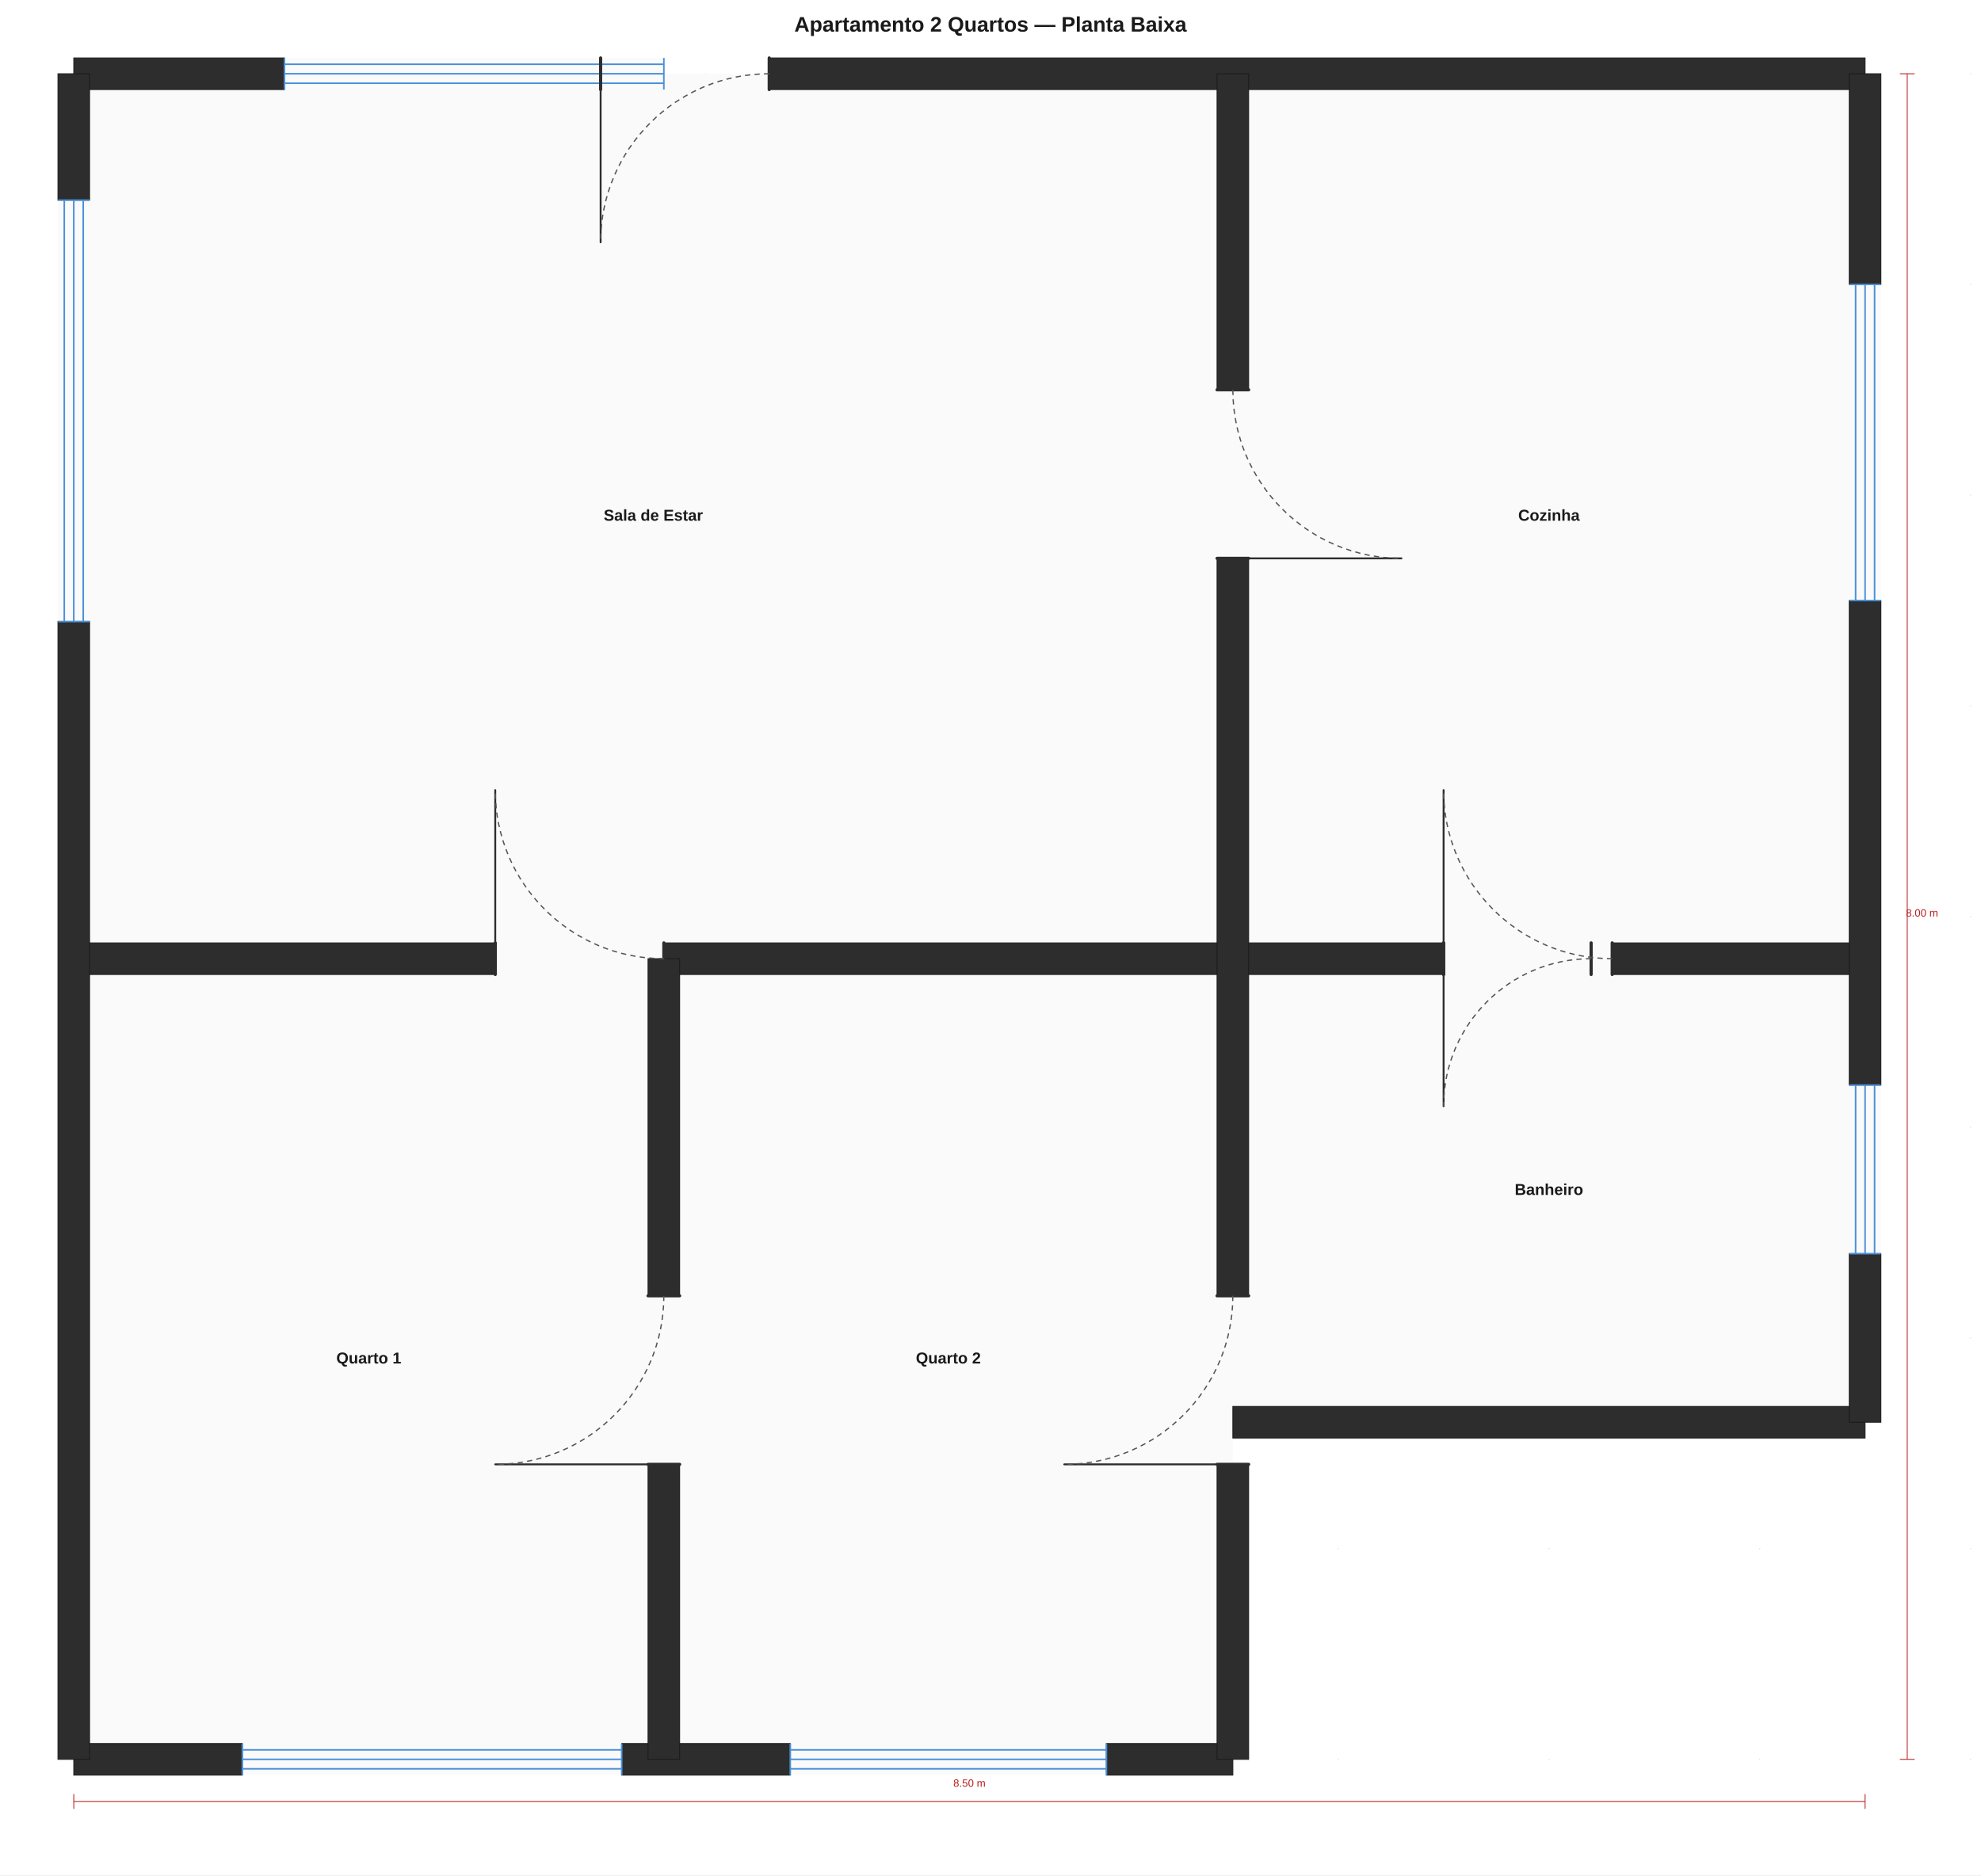
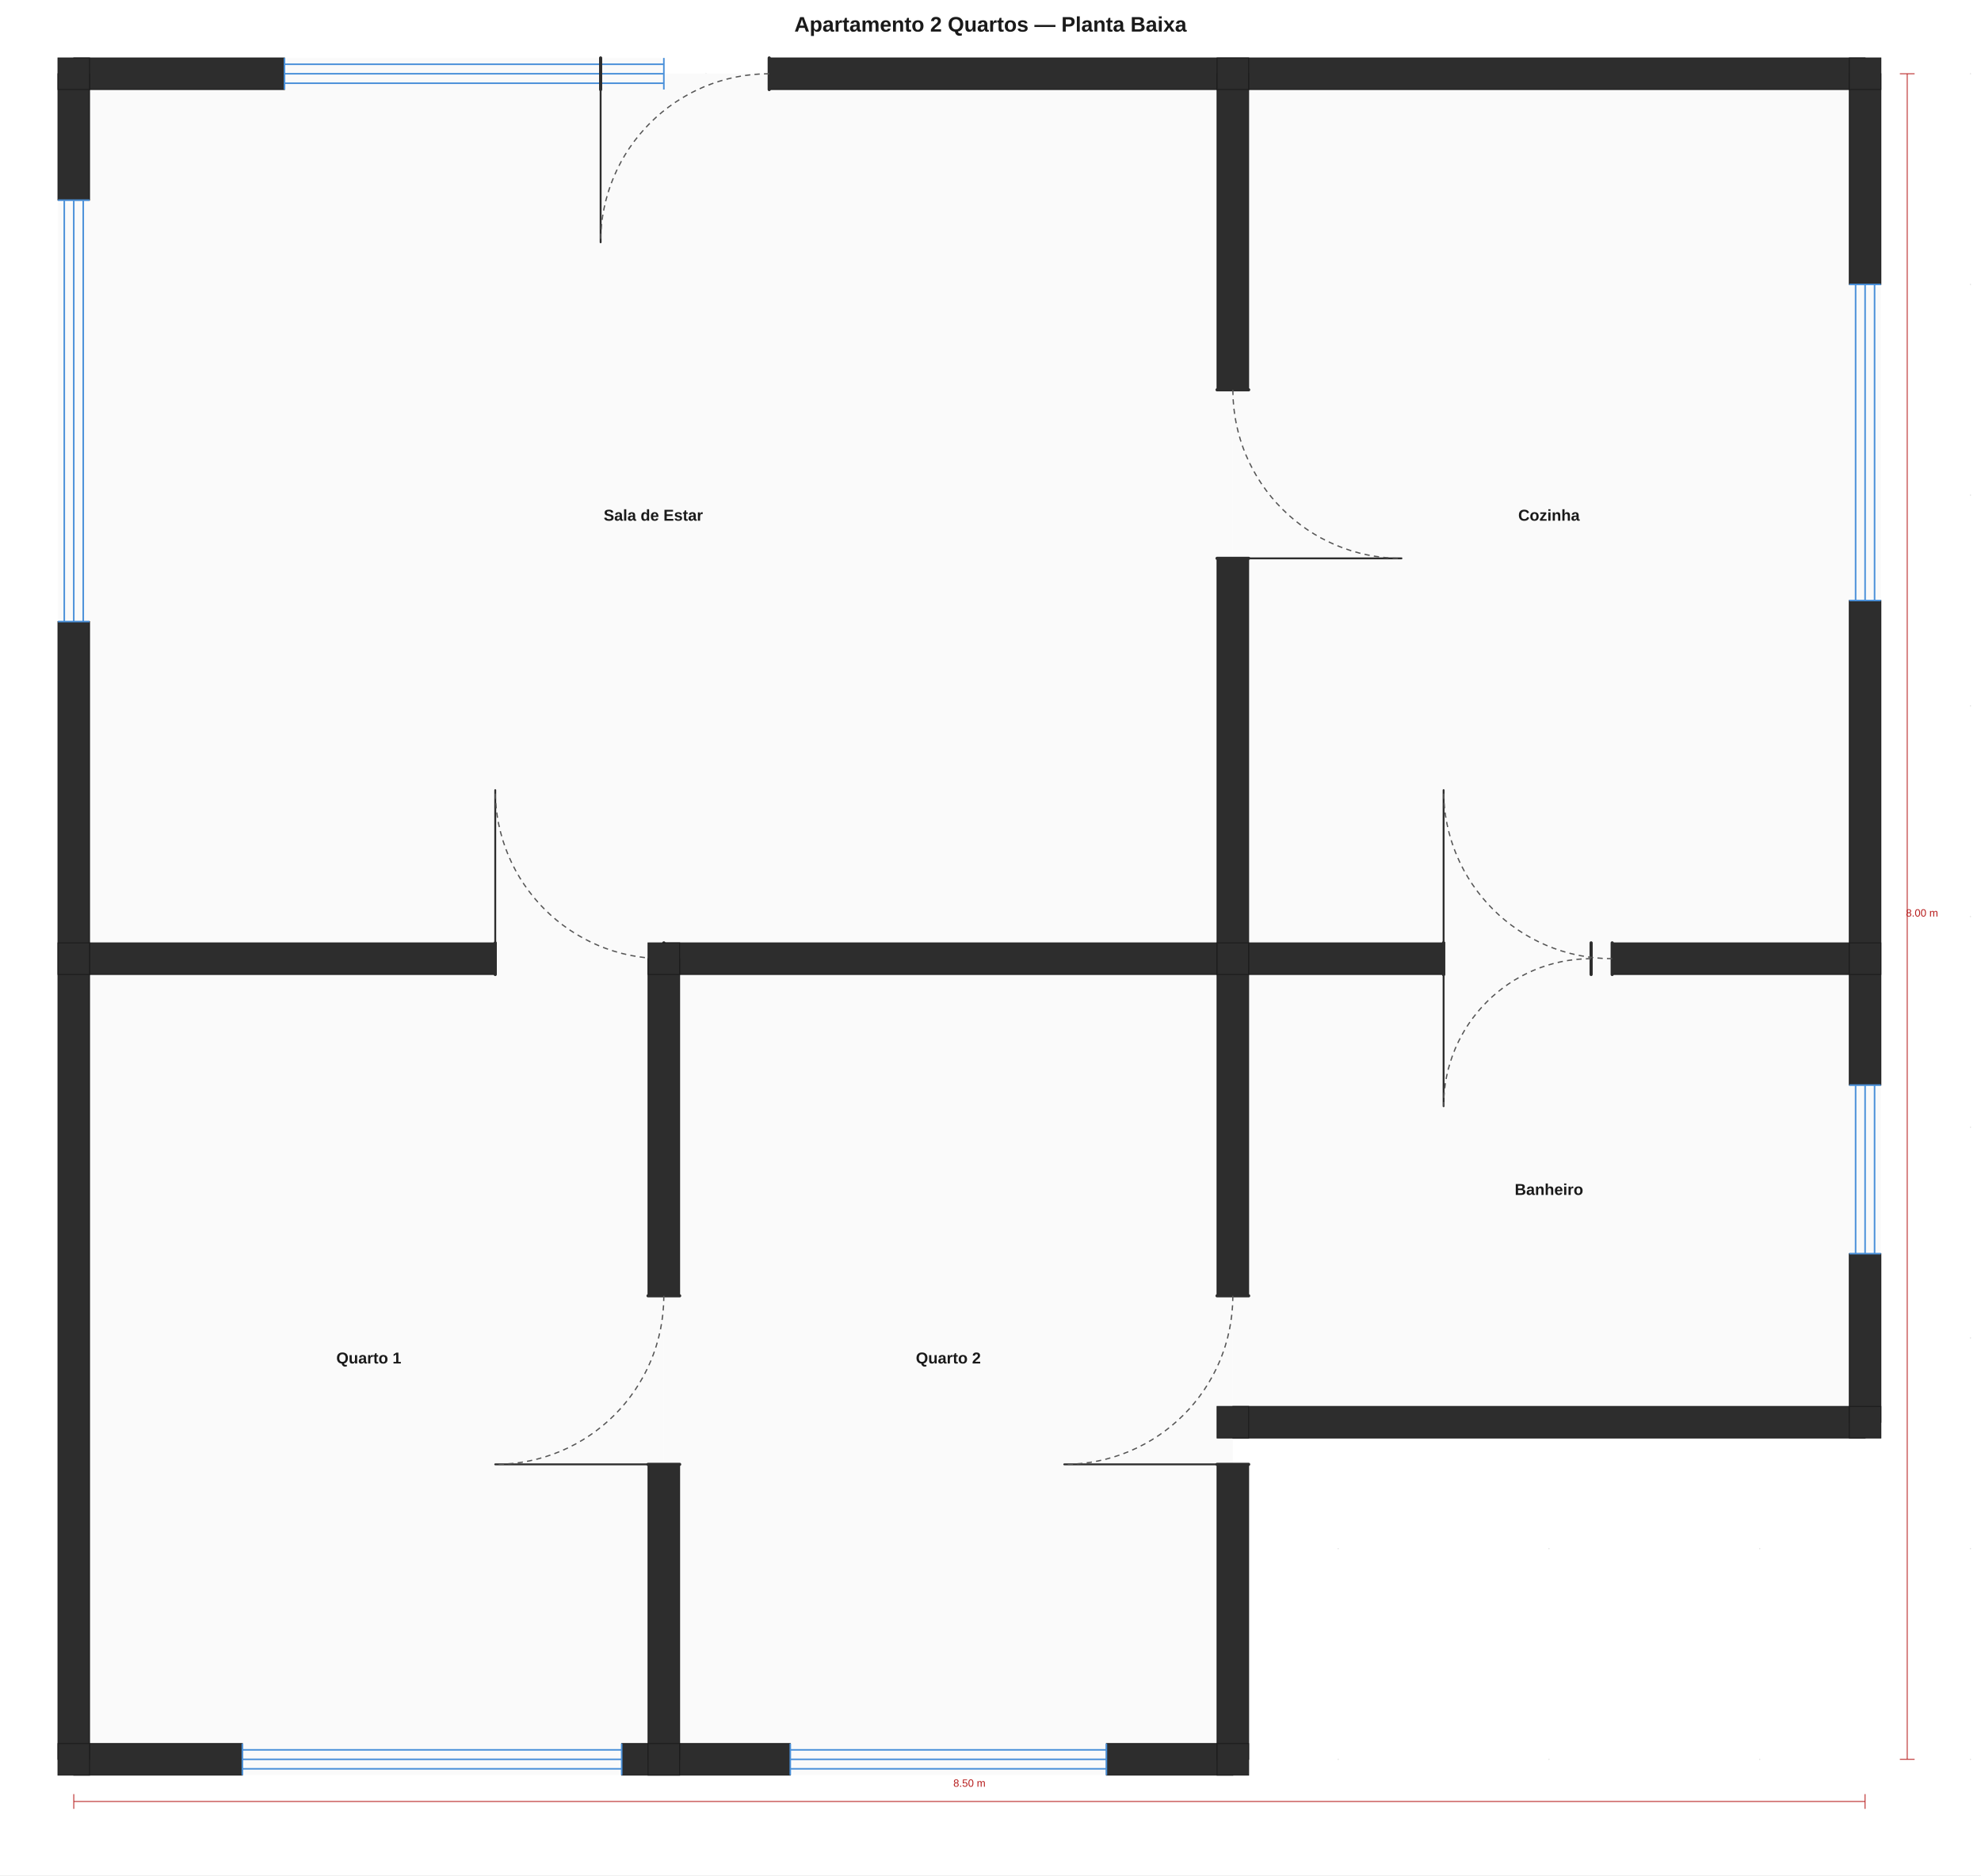
<svg xmlns="http://www.w3.org/2000/svg" viewBox="-70 -70 1880 1780" width="100%" height="100%">
  <style>
  .wall-fill { fill: #2d2d2d; stroke: #1a1a1a; stroke-width: 0.8; }
  .room-bg { fill: #fafafa; }
  .door-panel { stroke: #2d2d2d; stroke-width: 1.8; stroke-linecap: round; }
  .door-arc { fill: none; stroke: #555555; stroke-width: 1.2; stroke-dasharray: 5 4; }
  .window-frame { stroke: #4a90d9; stroke-width: 1.5; }
  .window-glass { fill: #d6eaf8; stroke: #4a90d9; stroke-width: 0.6; }
  .jamb { stroke: #2d2d2d; stroke-width: 3; stroke-linecap: round; }
  .dim-line { fill: none; stroke: #b71c1c; stroke-width: 0.8; }
  .dim-tick { stroke: #b71c1c; stroke-width: 0.8; }
  .dim-text { font-family: 'Segoe UI', Arial, sans-serif; font-size: 10px; fill: #b71c1c; text-anchor: middle; }
  .room-name { font-family: 'Segoe UI', Arial, sans-serif; font-size: 15px; font-weight: 600; fill: #1a1a1a; text-anchor: middle; dominant-baseline: middle; }
  .room-area { font-family: 'Segoe UI', Arial, sans-serif; font-size: 11px; fill: #666666; text-anchor: middle; dominant-baseline: middle; }
  .title-text { font-family: 'Segoe UI', Arial, sans-serif; font-size: 20px; font-weight: 700; fill: #1a1a1a; text-anchor: middle; }
  .grid-dot { fill: #e0e0e0; }
  .free-wall-fill { fill: #e0e0e0; stroke: #2d2d2d; stroke-width: 0.8; }
</style>
  <rect x="-70" y="-70" width="1880" height="1780" fill="#ffffff" />
  <circle cx="0" cy="0" r="0.6" class="grid-dot" />
  <circle cx="0" cy="200" r="0.6" class="grid-dot" />
  <circle cx="0" cy="400" r="0.6" class="grid-dot" />
  <circle cx="0" cy="600" r="0.6" class="grid-dot" />
  <circle cx="0" cy="800" r="0.6" class="grid-dot" />
  <circle cx="0" cy="1000" r="0.6" class="grid-dot" />
  <circle cx="0" cy="1200" r="0.6" class="grid-dot" />
  <circle cx="0" cy="1400" r="0.6" class="grid-dot" />
  <circle cx="0" cy="1600" r="0.6" class="grid-dot" />
  <circle cx="200" cy="0" r="0.6" class="grid-dot" />
  <circle cx="200" cy="200" r="0.6" class="grid-dot" />
  <circle cx="200" cy="400" r="0.6" class="grid-dot" />
  <circle cx="200" cy="600" r="0.6" class="grid-dot" />
  <circle cx="200" cy="800" r="0.6" class="grid-dot" />
  <circle cx="200" cy="1000" r="0.6" class="grid-dot" />
  <circle cx="200" cy="1200" r="0.6" class="grid-dot" />
  <circle cx="200" cy="1400" r="0.6" class="grid-dot" />
  <circle cx="200" cy="1600" r="0.6" class="grid-dot" />
  <circle cx="400" cy="0" r="0.6" class="grid-dot" />
  <circle cx="400" cy="200" r="0.6" class="grid-dot" />
  <circle cx="400" cy="400" r="0.6" class="grid-dot" />
  <circle cx="400" cy="600" r="0.6" class="grid-dot" />
  <circle cx="400" cy="800" r="0.6" class="grid-dot" />
  <circle cx="400" cy="1000" r="0.6" class="grid-dot" />
  <circle cx="400" cy="1200" r="0.6" class="grid-dot" />
  <circle cx="400" cy="1400" r="0.6" class="grid-dot" />
  <circle cx="400" cy="1600" r="0.6" class="grid-dot" />
  <circle cx="600" cy="0" r="0.6" class="grid-dot" />
  <circle cx="600" cy="200" r="0.6" class="grid-dot" />
  <circle cx="600" cy="400" r="0.6" class="grid-dot" />
  <circle cx="600" cy="600" r="0.6" class="grid-dot" />
  <circle cx="600" cy="800" r="0.6" class="grid-dot" />
  <circle cx="600" cy="1000" r="0.6" class="grid-dot" />
  <circle cx="600" cy="1200" r="0.6" class="grid-dot" />
  <circle cx="600" cy="1400" r="0.6" class="grid-dot" />
  <circle cx="600" cy="1600" r="0.6" class="grid-dot" />
  <circle cx="800" cy="0" r="0.6" class="grid-dot" />
  <circle cx="800" cy="200" r="0.6" class="grid-dot" />
  <circle cx="800" cy="400" r="0.6" class="grid-dot" />
  <circle cx="800" cy="600" r="0.6" class="grid-dot" />
  <circle cx="800" cy="800" r="0.6" class="grid-dot" />
  <circle cx="800" cy="1000" r="0.6" class="grid-dot" />
  <circle cx="800" cy="1200" r="0.6" class="grid-dot" />
  <circle cx="800" cy="1400" r="0.6" class="grid-dot" />
  <circle cx="800" cy="1600" r="0.6" class="grid-dot" />
  <circle cx="1000" cy="0" r="0.6" class="grid-dot" />
  <circle cx="1000" cy="200" r="0.6" class="grid-dot" />
  <circle cx="1000" cy="400" r="0.6" class="grid-dot" />
  <circle cx="1000" cy="600" r="0.6" class="grid-dot" />
  <circle cx="1000" cy="800" r="0.6" class="grid-dot" />
  <circle cx="1000" cy="1000" r="0.6" class="grid-dot" />
  <circle cx="1000" cy="1200" r="0.6" class="grid-dot" />
  <circle cx="1000" cy="1400" r="0.6" class="grid-dot" />
  <circle cx="1000" cy="1600" r="0.6" class="grid-dot" />
  <circle cx="1200" cy="0" r="0.6" class="grid-dot" />
  <circle cx="1200" cy="200" r="0.6" class="grid-dot" />
  <circle cx="1200" cy="400" r="0.6" class="grid-dot" />
  <circle cx="1200" cy="600" r="0.6" class="grid-dot" />
  <circle cx="1200" cy="800" r="0.6" class="grid-dot" />
  <circle cx="1200" cy="1000" r="0.6" class="grid-dot" />
  <circle cx="1200" cy="1200" r="0.6" class="grid-dot" />
  <circle cx="1200" cy="1400" r="0.6" class="grid-dot" />
  <circle cx="1200" cy="1600" r="0.6" class="grid-dot" />
  <circle cx="1400" cy="0" r="0.6" class="grid-dot" />
  <circle cx="1400" cy="200" r="0.6" class="grid-dot" />
  <circle cx="1400" cy="400" r="0.6" class="grid-dot" />
  <circle cx="1400" cy="600" r="0.6" class="grid-dot" />
  <circle cx="1400" cy="800" r="0.6" class="grid-dot" />
  <circle cx="1400" cy="1000" r="0.6" class="grid-dot" />
  <circle cx="1400" cy="1200" r="0.6" class="grid-dot" />
  <circle cx="1400" cy="1400" r="0.6" class="grid-dot" />
  <circle cx="1400" cy="1600" r="0.6" class="grid-dot" />
  <circle cx="1600" cy="0" r="0.6" class="grid-dot" />
  <circle cx="1600" cy="200" r="0.6" class="grid-dot" />
  <circle cx="1600" cy="400" r="0.6" class="grid-dot" />
  <circle cx="1600" cy="600" r="0.6" class="grid-dot" />
  <circle cx="1600" cy="800" r="0.6" class="grid-dot" />
  <circle cx="1600" cy="1000" r="0.6" class="grid-dot" />
  <circle cx="1600" cy="1200" r="0.6" class="grid-dot" />
  <circle cx="1600" cy="1400" r="0.6" class="grid-dot" />
  <circle cx="1600" cy="1600" r="0.6" class="grid-dot" />
  <circle cx="1800" cy="0" r="0.6" class="grid-dot" />
  <circle cx="1800" cy="200" r="0.6" class="grid-dot" />
  <circle cx="1800" cy="400" r="0.6" class="grid-dot" />
  <circle cx="1800" cy="600" r="0.6" class="grid-dot" />
  <circle cx="1800" cy="800" r="0.6" class="grid-dot" />
  <circle cx="1800" cy="1000" r="0.6" class="grid-dot" />
  <circle cx="1800" cy="1200" r="0.6" class="grid-dot" />
  <circle cx="1800" cy="1400" r="0.6" class="grid-dot" />
  <circle cx="1800" cy="1600" r="0.6" class="grid-dot" />
  <text x="870" y="-40" class="title-text">Apartamento 2 Quartos — Planta Baixa</text>
  <rect x="0" y="0" width="1100" height="840" class="room-bg" />
  <rect x="1100" y="0" width="600" height="840" class="room-bg" />
  <rect x="1100" y="840" width="600" height="440" class="room-bg" />
  <rect x="0" y="840" width="560" height="760" class="room-bg" />
  <rect x="560" y="840" width="540" height="760" class="room-bg" />
  <rect x="0" y="-15" width="200" height="30" class="wall-fill" />
  <rect x="660" y="-15" width="1040" height="30" class="wall-fill" />
  <rect x="0" y="825" width="400" height="30" class="wall-fill" />
  <rect x="560" y="825" width="740" height="30" class="wall-fill" />
  <rect x="1460" y="825" width="240" height="30" class="wall-fill" />
  <rect x="1100" y="1265" width="600" height="30" class="wall-fill" />
  <rect x="0" y="1585" width="160" height="30" class="wall-fill" />
  <rect x="520" y="1585" width="160" height="30" class="wall-fill" />
  <rect x="980" y="1585" width="120" height="30" class="wall-fill" />
  <rect x="-15" y="0" width="30" height="120" class="wall-fill" />
  <rect x="-15" y="520" width="30" height="1080" class="wall-fill" />
  <rect x="1085" y="0" width="30" height="300" class="wall-fill" />
  <rect x="1085" y="460" width="30" height="700" class="wall-fill" />
  <rect x="1085" y="1320" width="30" height="280" class="wall-fill" />
  <rect x="1685" y="0" width="30" height="200" class="wall-fill" />
  <rect x="1685" y="500" width="30" height="460" class="wall-fill" />
  <rect x="1685" y="1120" width="30" height="160" class="wall-fill" />
  <rect x="545" y="840" width="30" height="320" class="wall-fill" />
  <rect x="545" y="1320" width="30" height="280" class="wall-fill" />
  <rect x="-15" y="122" width="30" height="396" fill="#fafafa" stroke="none" />
  <line x1="-9" y1="120" x2="-9" y2="520" class="window-frame" />
  <line x1="0" y1="120" x2="0" y2="520" class="window-frame" />
  <line x1="9" y1="120" x2="9" y2="520" class="window-frame" />
  <line x1="-15" y1="120" x2="15" y2="120" class="window-frame" />
  <line x1="-15" y1="520" x2="15" y2="520" class="window-frame" />
  <rect x="202" y="-15" width="356" height="30" fill="#fafafa" stroke="none" />
  <line x1="200" y1="-9" x2="560" y2="-9" class="window-frame" />
  <line x1="200" y1="0" x2="560" y2="0" class="window-frame" />
  <line x1="200" y1="9" x2="560" y2="9" class="window-frame" />
  <line x1="200" y1="-15" x2="200" y2="15" class="window-frame" />
  <line x1="560" y1="-15" x2="560" y2="15" class="window-frame" />
  <rect x="1685" y="202" width="30" height="296" fill="#fafafa" stroke="none" />
  <line x1="1691" y1="200" x2="1691" y2="500" class="window-frame" />
  <line x1="1700" y1="200" x2="1700" y2="500" class="window-frame" />
  <line x1="1709" y1="200" x2="1709" y2="500" class="window-frame" />
  <line x1="1685" y1="200" x2="1715" y2="200" class="window-frame" />
  <line x1="1685" y1="500" x2="1715" y2="500" class="window-frame" />
  <rect x="1685" y="962" width="30" height="156" fill="#fafafa" stroke="none" />
  <line x1="1691" y1="960" x2="1691" y2="1120" class="window-frame" />
  <line x1="1700" y1="960" x2="1700" y2="1120" class="window-frame" />
  <line x1="1709" y1="960" x2="1709" y2="1120" class="window-frame" />
  <line x1="1685" y1="960" x2="1715" y2="960" class="window-frame" />
  <line x1="1685" y1="1120" x2="1715" y2="1120" class="window-frame" />
  <rect x="162" y="1585" width="356" height="30" fill="#fafafa" stroke="none" />
  <line x1="160" y1="1591" x2="520" y2="1591" class="window-frame" />
  <line x1="160" y1="1600" x2="520" y2="1600" class="window-frame" />
  <line x1="160" y1="1609" x2="520" y2="1609" class="window-frame" />
  <line x1="160" y1="1585" x2="160" y2="1615" class="window-frame" />
  <line x1="520" y1="1585" x2="520" y2="1615" class="window-frame" />
  <rect x="682" y="1585" width="296" height="30" fill="#fafafa" stroke="none" />
  <line x1="680" y1="1591" x2="980" y2="1591" class="window-frame" />
  <line x1="680" y1="1600" x2="980" y2="1600" class="window-frame" />
  <line x1="680" y1="1609" x2="980" y2="1609" class="window-frame" />
  <line x1="680" y1="1585" x2="680" y2="1615" class="window-frame" />
  <line x1="980" y1="1585" x2="980" y2="1615" class="window-frame" />
  <line x1="400" y1="825" x2="400" y2="855" class="jamb" />
  <line x1="560" y1="825" x2="560" y2="855" class="jamb" />
  <line x1="500" y1="15" x2="500" y2="-15" class="jamb" />
  <line x1="660" y1="15" x2="660" y2="-15" class="jamb" />
  <line x1="1115" y1="300" x2="1085" y2="300" class="jamb" />
  <line x1="1115" y1="460" x2="1085" y2="460" class="jamb" />
  <line x1="1300" y1="825" x2="1300" y2="855" class="jamb" />
  <line x1="1460" y1="825" x2="1460" y2="855" class="jamb" />
  <line x1="1300" y1="855" x2="1300" y2="825" class="jamb" />
  <line x1="1440" y1="855" x2="1440" y2="825" class="jamb" />
  <line x1="545" y1="1160" x2="575" y2="1160" class="jamb" />
  <line x1="545" y1="1320" x2="575" y2="1320" class="jamb" />
  <line x1="1085" y1="1160" x2="1115" y2="1160" class="jamb" />
  <line x1="1085" y1="1320" x2="1115" y2="1320" class="jamb" />
  <line x1="400" y1="840" x2="400" y2="680" class="door-panel" />
  <path d="M 560 840 A 160 160 0 0 1 400 680" class="door-arc" />
  <line x1="500" y1="0" x2="500" y2="160" class="door-panel" />
  <path d="M 660 0 A 160 160 0 0 0 500 160" class="door-arc" />
  <line x1="1100" y1="460" x2="1260" y2="460" class="door-panel" />
  <path d="M 1100 300 A 160 160 0 0 0 1260 460" class="door-arc" />
  <line x1="1300" y1="840" x2="1300" y2="680" class="door-panel" />
  <path d="M 1460 840 A 160 160 0 0 1 1300 680" class="door-arc" />
  <line x1="1300" y1="840" x2="1300" y2="980" class="door-panel" />
  <path d="M 1440 840 A 140 140 0 0 0 1300 980" class="door-arc" />
  <line x1="560" y1="1320" x2="400" y2="1320" class="door-panel" />
  <path d="M 560 1160 A 160 160 0 0 1 400 1320" class="door-arc" />
  <line x1="1100" y1="1320" x2="940" y2="1320" class="door-panel" />
  <path d="M 1100 1160 A 160 160 0 0 1 940 1320" class="door-arc" />
+   <rect x="-15" y="-15" width="30" height="30" class="wall-fill" />
+   <rect x="1085" y="-15" width="30" height="30" class="wall-fill" />
+   <rect x="-15" y="825" width="30" height="30" class="wall-fill" />
+   <rect x="1085" y="825" width="30" height="30" class="wall-fill" />
+   <rect x="1685" y="-15" width="30" height="30" class="wall-fill" />
+   <rect x="1685" y="825" width="30" height="30" class="wall-fill" />
+   <rect x="1085" y="1265" width="30" height="30" class="wall-fill" />
+   <rect x="1685" y="1265" width="30" height="30" class="wall-fill" />
+   <rect x="545" y="825" width="30" height="30" class="wall-fill" />
+   <rect x="-15" y="1585" width="30" height="30" class="wall-fill" />
+   <rect x="545" y="1585" width="30" height="30" class="wall-fill" />
+   <rect x="1085" y="1585" width="30" height="30" class="wall-fill" />
  <text x="550" y="420" class="room-name">Sala de Estar</text>
  <text x="1400" y="420" class="room-name">Cozinha</text>
  <text x="1400" y="1060" class="room-name">Banheiro</text>
  <text x="280" y="1220" class="room-name">Quarto 1</text>
  <text x="830" y="1220" class="room-name">Quarto 2</text>
  <line x1="0" y1="1640" x2="1700" y2="1640" class="dim-line" />
  <line x1="0" y1="1633" x2="0" y2="1647" class="dim-tick" />
  <line x1="1700" y1="1633" x2="1700" y2="1647" class="dim-tick" />
  <text x="850" y="1626" class="dim-text">8.50 m</text>
  <line x1="1740" y1="0" x2="1740" y2="1600" class="dim-line" />
  <line x1="1733" y1="0" x2="1747" y2="0" class="dim-tick" />
  <line x1="1733" y1="1600" x2="1747" y2="1600" class="dim-tick" />
  <text x="1754" y="800" class="dim-text">8.00 m</text>
</svg>
